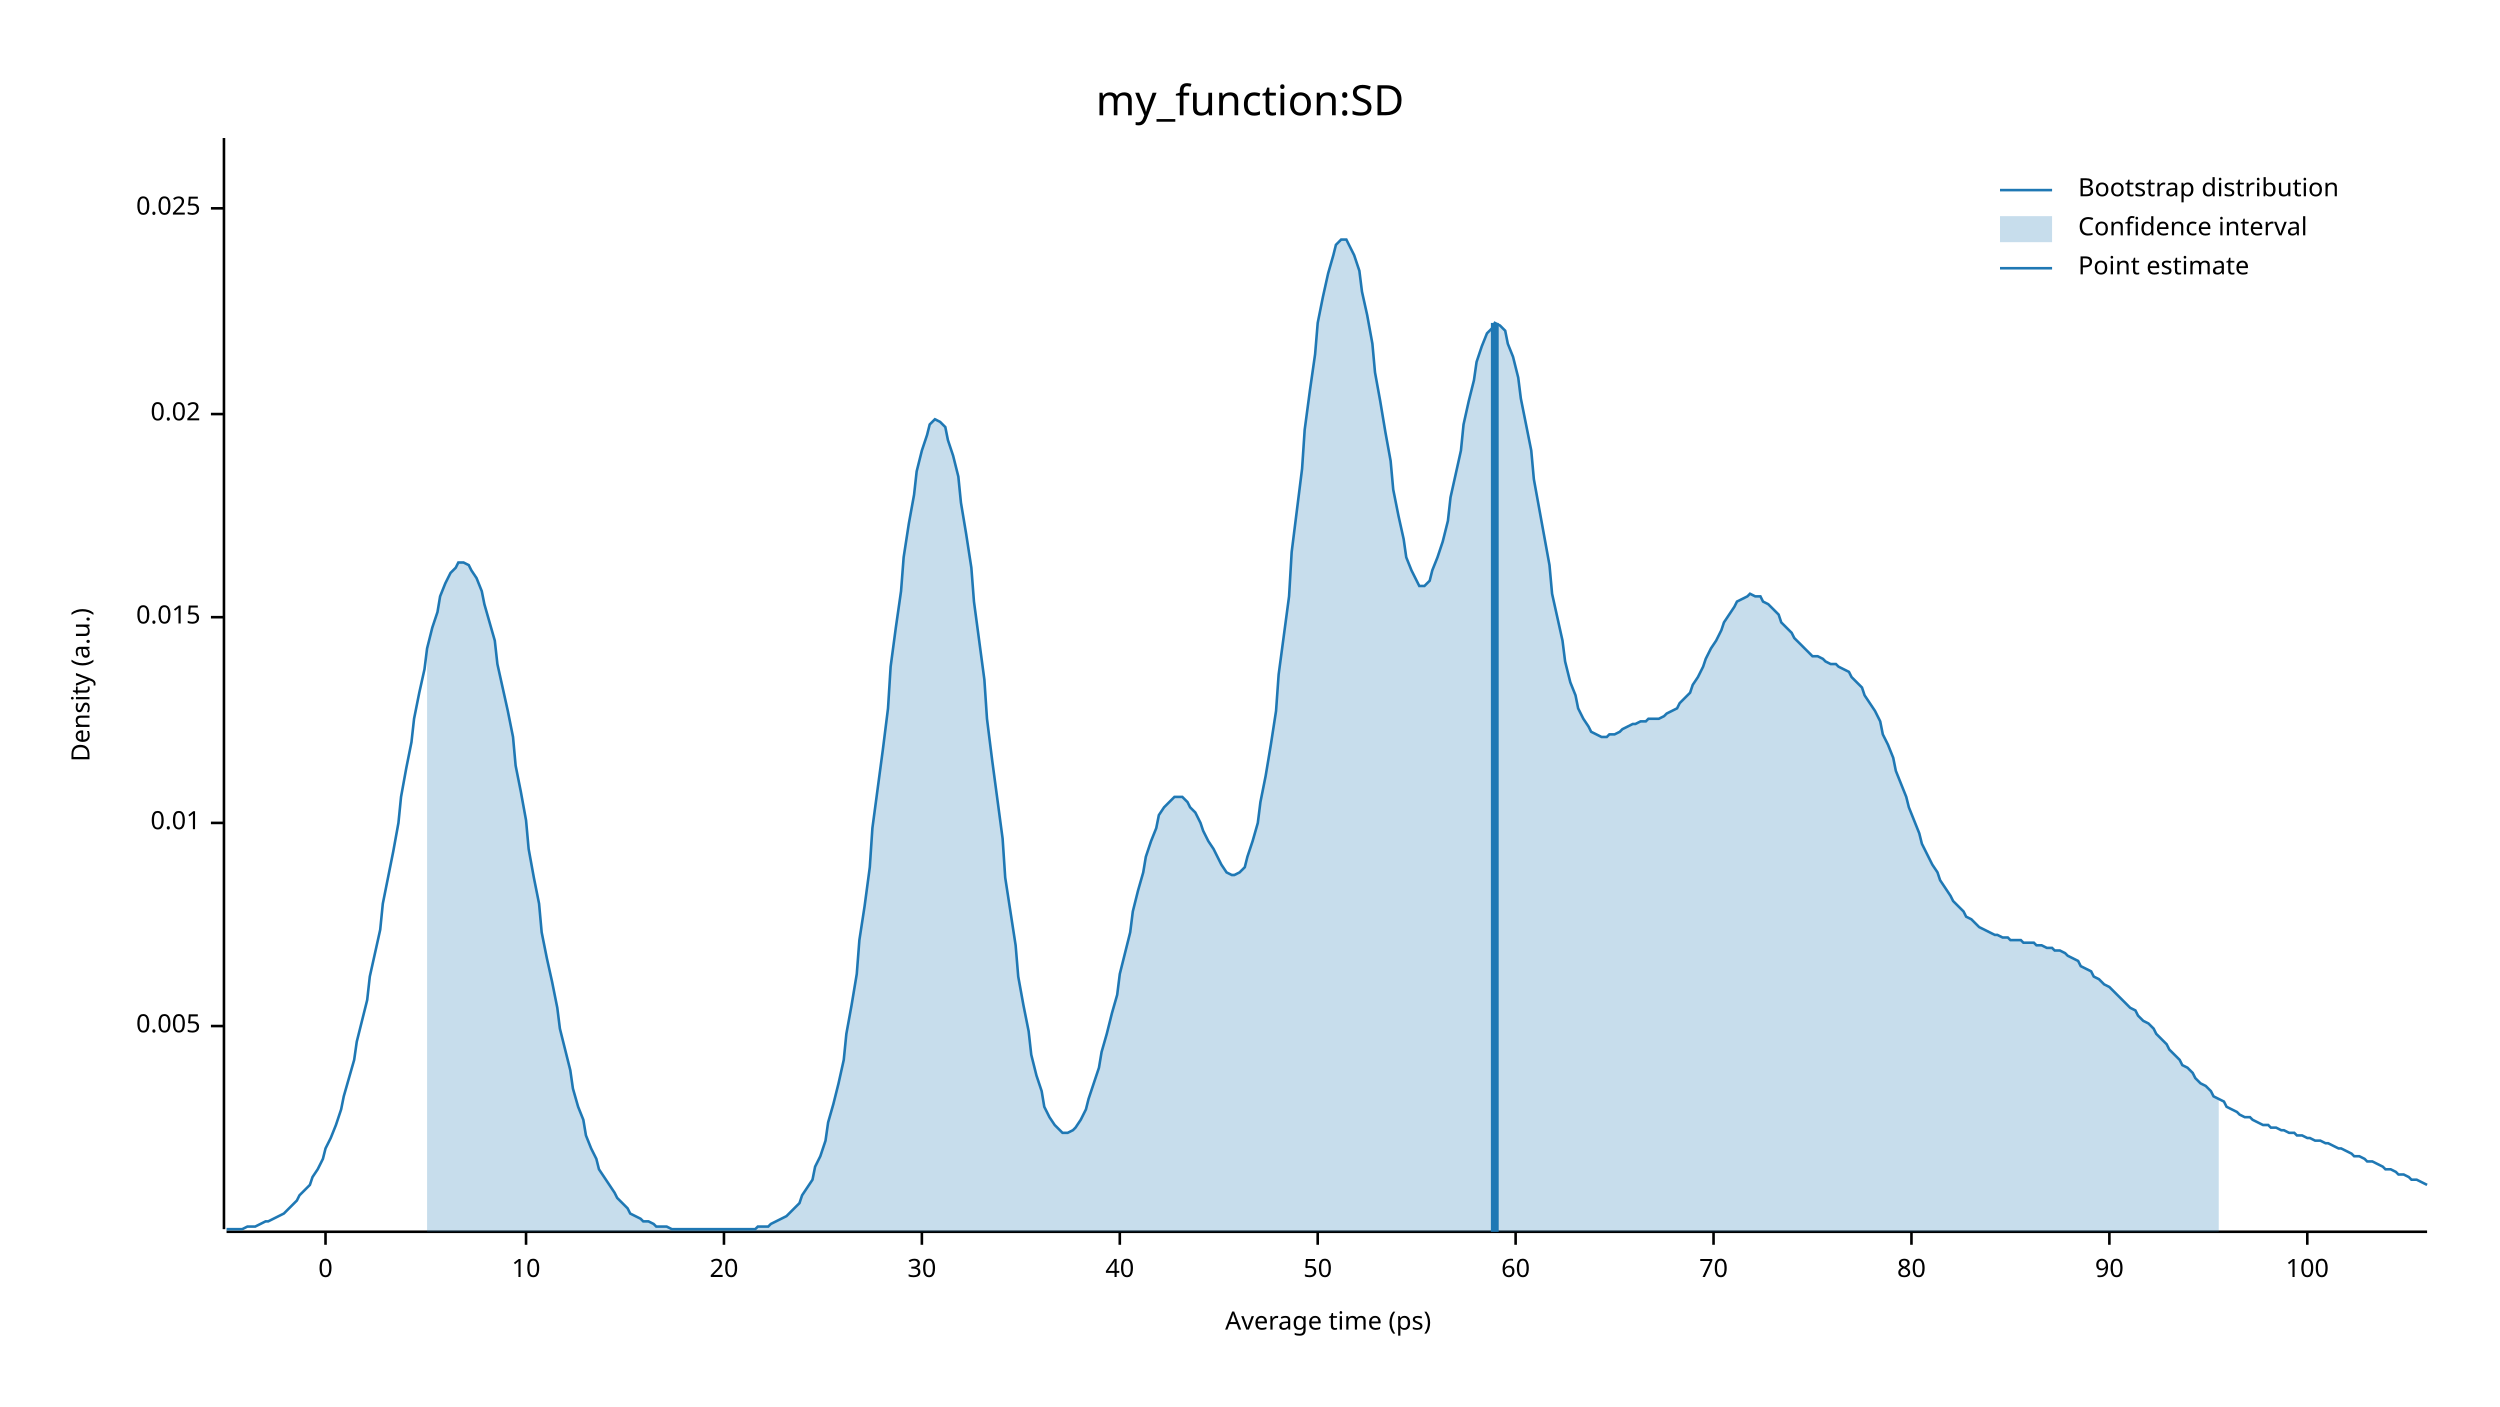
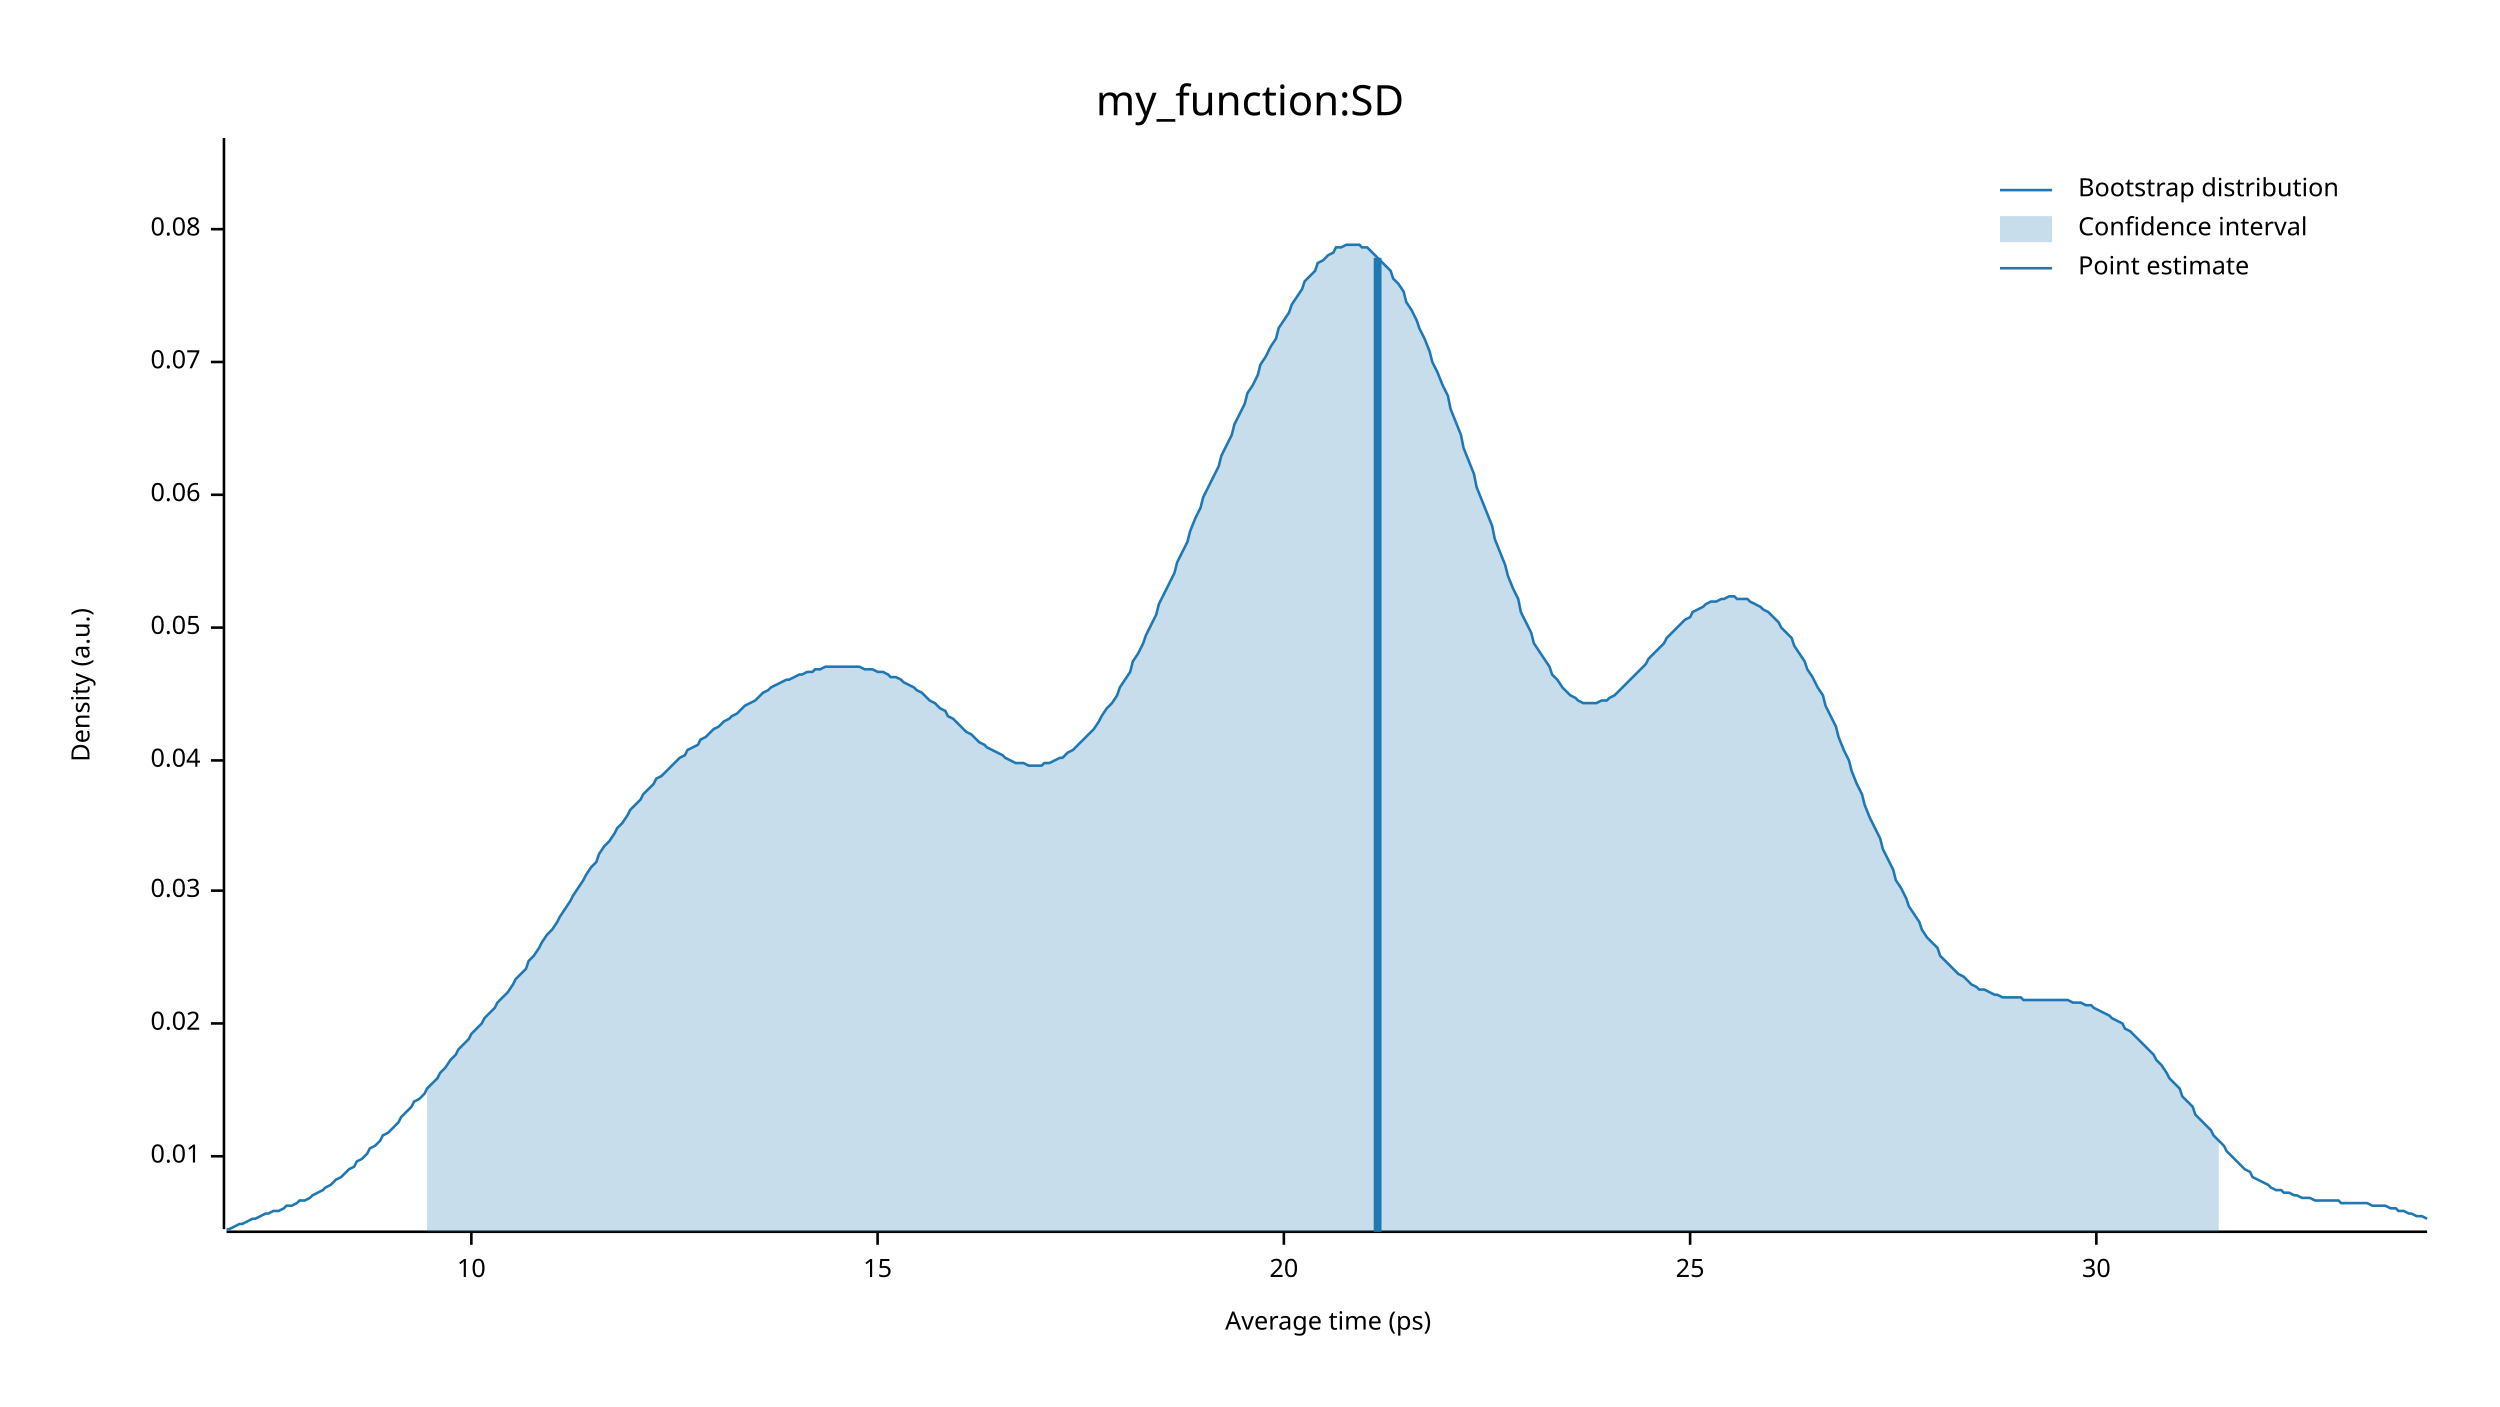
<svg xmlns="http://www.w3.org/2000/svg" width="960" height="540" viewBox="0 0 960 540">
  <text x="480" y="32" dy="0.76em" text-anchor="middle" font-family="sans-serif" font-size="16.129" opacity="1" fill="#000000">
my_function:SD
</text>
  <text x="27" y="263" dy="0.76em" text-anchor="middle" font-family="sans-serif" font-size="9.677" opacity="1" fill="#000000" transform="rotate(270, 27, 263)">
Density (a.u.)
</text>
  <text x="510" y="513" dy="-0.5ex" text-anchor="middle" font-family="sans-serif" font-size="9.677" opacity="1" fill="#000000">
Average time (ps)
</text>
  <polyline fill="none" opacity="1" stroke="#000000" stroke-width="1" points="86,53 86,472 " />
-   <text x="77" y="394" dy="0.5ex" text-anchor="end" font-family="sans-serif" font-size="9.677" opacity="1" fill="#000000">
- 0.005
- </text>
-   <polyline fill="none" opacity="1" stroke="#000000" stroke-width="1" points="81,394 86,394 " />
-   <text x="77" y="316" dy="0.5ex" text-anchor="end" font-family="sans-serif" font-size="9.677" opacity="1" fill="#000000">
+   <text x="77" y="444" dy="0.5ex" text-anchor="end" font-family="sans-serif" font-size="9.677" opacity="1" fill="#000000">
0.01
</text>
-   <polyline fill="none" opacity="1" stroke="#000000" stroke-width="1" points="81,316 86,316 " />
-   <text x="77" y="237" dy="0.5ex" text-anchor="end" font-family="sans-serif" font-size="9.677" opacity="1" fill="#000000">
- 0.015
- </text>
-   <polyline fill="none" opacity="1" stroke="#000000" stroke-width="1" points="81,237 86,237 " />
-   <text x="77" y="159" dy="0.5ex" text-anchor="end" font-family="sans-serif" font-size="9.677" opacity="1" fill="#000000">
+   <polyline fill="none" opacity="1" stroke="#000000" stroke-width="1" points="81,444 86,444 " />
+   <text x="77" y="393" dy="0.5ex" text-anchor="end" font-family="sans-serif" font-size="9.677" opacity="1" fill="#000000">
0.02
</text>
-   <polyline fill="none" opacity="1" stroke="#000000" stroke-width="1" points="81,159 86,159 " />
-   <text x="77" y="80" dy="0.5ex" text-anchor="end" font-family="sans-serif" font-size="9.677" opacity="1" fill="#000000">
- 0.025
+   <polyline fill="none" opacity="1" stroke="#000000" stroke-width="1" points="81,393 86,393 " />
+   <text x="77" y="342" dy="0.5ex" text-anchor="end" font-family="sans-serif" font-size="9.677" opacity="1" fill="#000000">
+ 0.03
</text>
-   <polyline fill="none" opacity="1" stroke="#000000" stroke-width="1" points="81,80 86,80 " />
+   <polyline fill="none" opacity="1" stroke="#000000" stroke-width="1" points="81,342 86,342 " />
+   <text x="77" y="292" dy="0.5ex" text-anchor="end" font-family="sans-serif" font-size="9.677" opacity="1" fill="#000000">
+ 0.04
+ </text>
+   <polyline fill="none" opacity="1" stroke="#000000" stroke-width="1" points="81,292 86,292 " />
+   <text x="77" y="241" dy="0.5ex" text-anchor="end" font-family="sans-serif" font-size="9.677" opacity="1" fill="#000000">
+ 0.05
+ </text>
+   <polyline fill="none" opacity="1" stroke="#000000" stroke-width="1" points="81,241 86,241 " />
+   <text x="77" y="190" dy="0.5ex" text-anchor="end" font-family="sans-serif" font-size="9.677" opacity="1" fill="#000000">
+ 0.06
+ </text>
+   <polyline fill="none" opacity="1" stroke="#000000" stroke-width="1" points="81,190 86,190 " />
+   <text x="77" y="139" dy="0.5ex" text-anchor="end" font-family="sans-serif" font-size="9.677" opacity="1" fill="#000000">
+ 0.07
+ </text>
+   <polyline fill="none" opacity="1" stroke="#000000" stroke-width="1" points="81,139 86,139 " />
+   <text x="77" y="88" dy="0.5ex" text-anchor="end" font-family="sans-serif" font-size="9.677" opacity="1" fill="#000000">
+ 0.08
+ </text>
+   <polyline fill="none" opacity="1" stroke="#000000" stroke-width="1" points="81,88 86,88 " />
  <polyline fill="none" opacity="1" stroke="#000000" stroke-width="1" points="87,473 932,473 " />
-   <text x="125" y="483" dy="0.76em" text-anchor="middle" font-family="sans-serif" font-size="9.677" opacity="1" fill="#000000">
- 0
- </text>
-   <polyline fill="none" opacity="1" stroke="#000000" stroke-width="1" points="125,473 125,478 " />
-   <text x="202" y="483" dy="0.76em" text-anchor="middle" font-family="sans-serif" font-size="9.677" opacity="1" fill="#000000">
+   <text x="181" y="483" dy="0.76em" text-anchor="middle" font-family="sans-serif" font-size="9.677" opacity="1" fill="#000000">
10
</text>
-   <polyline fill="none" opacity="1" stroke="#000000" stroke-width="1" points="202,473 202,478 " />
-   <text x="278" y="483" dy="0.76em" text-anchor="middle" font-family="sans-serif" font-size="9.677" opacity="1" fill="#000000">
+   <polyline fill="none" opacity="1" stroke="#000000" stroke-width="1" points="181,473 181,478 " />
+   <text x="337" y="483" dy="0.76em" text-anchor="middle" font-family="sans-serif" font-size="9.677" opacity="1" fill="#000000">
+ 15
+ </text>
+   <polyline fill="none" opacity="1" stroke="#000000" stroke-width="1" points="337,473 337,478 " />
+   <text x="493" y="483" dy="0.76em" text-anchor="middle" font-family="sans-serif" font-size="9.677" opacity="1" fill="#000000">
20
</text>
-   <polyline fill="none" opacity="1" stroke="#000000" stroke-width="1" points="278,473 278,478 " />
-   <text x="354" y="483" dy="0.76em" text-anchor="middle" font-family="sans-serif" font-size="9.677" opacity="1" fill="#000000">
+   <polyline fill="none" opacity="1" stroke="#000000" stroke-width="1" points="493,473 493,478 " />
+   <text x="649" y="483" dy="0.76em" text-anchor="middle" font-family="sans-serif" font-size="9.677" opacity="1" fill="#000000">
+ 25
+ </text>
+   <polyline fill="none" opacity="1" stroke="#000000" stroke-width="1" points="649,473 649,478 " />
+   <text x="805" y="483" dy="0.76em" text-anchor="middle" font-family="sans-serif" font-size="9.677" opacity="1" fill="#000000">
30
</text>
-   <polyline fill="none" opacity="1" stroke="#000000" stroke-width="1" points="354,473 354,478 " />
-   <text x="430" y="483" dy="0.76em" text-anchor="middle" font-family="sans-serif" font-size="9.677" opacity="1" fill="#000000">
- 40
- </text>
-   <polyline fill="none" opacity="1" stroke="#000000" stroke-width="1" points="430,473 430,478 " />
-   <text x="506" y="483" dy="0.76em" text-anchor="middle" font-family="sans-serif" font-size="9.677" opacity="1" fill="#000000">
- 50
- </text>
-   <polyline fill="none" opacity="1" stroke="#000000" stroke-width="1" points="506,473 506,478 " />
-   <text x="582" y="483" dy="0.76em" text-anchor="middle" font-family="sans-serif" font-size="9.677" opacity="1" fill="#000000">
- 60
- </text>
-   <polyline fill="none" opacity="1" stroke="#000000" stroke-width="1" points="582,473 582,478 " />
-   <text x="658" y="483" dy="0.76em" text-anchor="middle" font-family="sans-serif" font-size="9.677" opacity="1" fill="#000000">
- 70
- </text>
-   <polyline fill="none" opacity="1" stroke="#000000" stroke-width="1" points="658,473 658,478 " />
-   <text x="734" y="483" dy="0.76em" text-anchor="middle" font-family="sans-serif" font-size="9.677" opacity="1" fill="#000000">
- 80
- </text>
-   <polyline fill="none" opacity="1" stroke="#000000" stroke-width="1" points="734,473 734,478 " />
-   <text x="810" y="483" dy="0.76em" text-anchor="middle" font-family="sans-serif" font-size="9.677" opacity="1" fill="#000000">
- 90
- </text>
-   <polyline fill="none" opacity="1" stroke="#000000" stroke-width="1" points="810,473 810,478 " />
-   <text x="886" y="483" dy="0.76em" text-anchor="middle" font-family="sans-serif" font-size="9.677" opacity="1" fill="#000000">
- 100
- </text>
-   <polyline fill="none" opacity="1" stroke="#000000" stroke-width="1" points="886,473 886,478 " />
-   <polyline fill="none" opacity="1" stroke="#1F78B4" stroke-width="1" points="87,472 88,472 90,472 92,472 93,472 95,471 97,471 98,471 100,470 102,469 103,469 105,468 107,467 109,466 110,465 112,463 114,461 115,459 117,457 119,455 120,452 122,449 124,445 125,441 127,437 129,432 131,426 132,421 134,414 136,407 137,400 139,392 141,384 142,375 144,366 146,357 147,347 149,337 151,327 153,316 154,306 156,295 158,285 159,276 161,266 163,257 164,249 166,241 168,235 169,229 171,224 173,220 175,218 176,216 178,216 180,217 181,219 183,222 185,227 186,232 188,239 190,246 191,255 193,264 195,273 197,283 198,294 200,304 202,315 203,326 205,337 207,347 208,358 210,368 212,377 214,387 215,395 217,403 219,411 220,418 222,425 224,430 225,436 227,441 229,445 230,449 232,452 234,455 236,458 237,460 239,462 241,464 242,466 244,467 246,468 247,469 249,469 251,470 252,471 254,471 256,471 258,472 259,472 261,472 263,472 264,472 266,472 268,472 269,472 271,472 273,472 274,472 276,472 278,472 280,472 281,472 283,472 285,472 286,472 288,472 290,472 291,471 293,471 295,471 296,470 298,469 300,468 302,467 303,466 305,464 307,462 308,459 310,456 312,453 313,448 315,444 317,438 318,431 320,424 322,416 324,407 325,397 327,386 329,374 330,361 332,348 334,333 335,318 337,303 339,288 341,272 342,256 344,241 346,227 347,214 349,201 351,190 352,181 354,173 356,167 357,163 359,161 361,162 363,164 364,169 366,175 368,183 369,193 371,205 373,218 374,231 376,246 378,261 379,276 381,292 383,307 385,322 386,337 388,350 390,363 391,375 393,386 395,396 396,405 398,413 400,419 401,425 403,429 405,432 407,434 408,435 410,435 412,434 413,433 415,430 417,426 418,422 420,416 422,410 423,404 425,397 427,389 429,382 430,374 432,366 434,358 435,350 437,342 439,335 440,329 442,323 444,318 445,313 447,310 449,308 451,306 452,306 454,306 456,308 457,310 459,312 461,316 462,319 464,323 466,326 468,330 469,332 471,335 473,336 474,336 476,335 478,333 479,329 481,323 483,316 484,308 486,298 488,286 490,273 491,259 493,244 495,229 496,212 498,196 500,180 501,165 503,150 505,136 506,124 508,114 510,105 512,98 513,94 515,92 517,92 518,94 520,98 522,104 523,112 525,121 527,132 528,143 530,154 532,166 534,177 535,188 537,198 539,207 540,214 542,219 544,223 545,225 547,225 549,223 550,219 552,214 554,208 556,200 557,191 559,182 561,173 562,163 564,154 566,146 567,139 569,133 571,128 573,126 574,124 576,125 578,127 579,132 581,137 583,145 584,153 586,163 588,173 589,184 591,195 593,206 595,217 596,228 598,237 600,246 601,254 603,262 605,267 606,272 608,276 610,279 611,281 613,282 615,283 617,283 618,282 620,282 622,281 623,280 625,279 627,278 628,278 630,277 632,277 633,276 635,276 637,276 639,275 640,274 642,273 644,272 645,270 647,268 649,266 650,263 652,260 654,256 655,253 657,249 659,246 661,242 662,239 664,236 666,233 667,231 669,230 671,229 672,228 674,229 676,229 677,231 679,232 681,234 683,236 684,239 686,241 688,243 689,245 691,247 693,249 694,250 696,252 698,252 700,253 701,254 703,255 705,255 706,256 708,257 710,258 711,260 713,262 715,264 716,267 718,270 720,273 722,277 723,282 725,286 727,291 728,296 730,301 732,306 733,310 735,315 737,320 738,324 740,328 742,332 744,335 745,338 747,341 749,344 750,346 752,348 754,350 755,352 757,353 759,355 760,356 762,357 764,358 766,359 767,359 769,360 771,360 772,361 774,361 776,361 777,362 779,362 781,362 782,363 784,363 786,364 788,364 789,365 791,365 793,366 794,367 796,368 798,369 799,371 801,372 803,373 804,375 806,376 808,378 810,379 811,380 813,382 815,384 816,385 818,387 820,388 821,390 823,392 825,393 827,395 828,397 830,399 832,401 833,403 835,405 837,407 838,409 840,410 842,412 843,414 845,416 847,417 849,419 850,421 852,422 854,423 855,425 857,426 859,427 860,428 862,429 864,429 865,430 867,431 869,432 871,432 872,433 874,433 876,434 877,434 879,435 881,435 882,436 884,436 886,437 887,437 889,438 891,438 893,439 894,439 896,440 898,441 899,441 901,442 903,443 904,444 906,444 908,445 909,446 911,446 913,447 915,448 916,449 918,449 920,450 921,451 923,451 925,452 926,453 928,453 930,454 932,455 " />
-   <polygon opacity="0.25" fill="#1F78B4" points="164,249 166,241 168,235 169,229 171,224 173,220 175,218 176,216 178,216 180,217 181,219 183,222 185,227 186,232 188,239 190,246 191,255 193,264 195,273 197,283 198,294 200,304 202,315 203,326 205,337 207,347 208,358 210,368 212,377 214,387 215,395 217,403 219,411 220,418 222,425 224,430 225,436 227,441 229,445 230,449 232,452 234,455 236,458 237,460 239,462 241,464 242,466 244,467 246,468 247,469 249,469 251,470 252,471 254,471 256,471 258,472 259,472 261,472 263,472 264,472 266,472 268,472 269,472 271,472 273,472 274,472 276,472 278,472 280,472 281,472 283,472 285,472 286,472 288,472 290,472 291,471 293,471 295,471 296,470 298,469 300,468 302,467 303,466 305,464 307,462 308,459 310,456 312,453 313,448 315,444 317,438 318,431 320,424 322,416 324,407 325,397 327,386 329,374 330,361 332,348 334,333 335,318 337,303 339,288 341,272 342,256 344,241 346,227 347,214 349,201 351,190 352,181 354,173 356,167 357,163 359,161 361,162 363,164 364,169 366,175 368,183 369,193 371,205 373,218 374,231 376,246 378,261 379,276 381,292 383,307 385,322 386,337 388,350 390,363 391,375 393,386 395,396 396,405 398,413 400,419 401,425 403,429 405,432 407,434 408,435 410,435 412,434 413,433 415,430 417,426 418,422 420,416 422,410 423,404 425,397 427,389 429,382 430,374 432,366 434,358 435,350 437,342 439,335 440,329 442,323 444,318 445,313 447,310 449,308 451,306 452,306 454,306 456,308 457,310 459,312 461,316 462,319 464,323 466,326 468,330 469,332 471,335 473,336 474,336 476,335 478,333 479,329 481,323 483,316 484,308 486,298 488,286 490,273 491,259 493,244 495,229 496,212 498,196 500,180 501,165 503,150 505,136 506,124 508,114 510,105 512,98 513,94 515,92 517,92 518,94 520,98 522,104 523,112 525,121 527,132 528,143 530,154 532,166 534,177 535,188 537,198 539,207 540,214 542,219 544,223 545,225 547,225 549,223 550,219 552,214 554,208 556,200 557,191 559,182 561,173 562,163 564,154 566,146 567,139 569,133 571,128 573,126 574,124 576,125 578,127 579,132 581,137 583,145 584,153 586,163 588,173 589,184 591,195 593,206 595,217 596,228 598,237 600,246 601,254 603,262 605,267 606,272 608,276 610,279 611,281 613,282 615,283 617,283 618,282 620,282 622,281 623,280 625,279 627,278 628,278 630,277 632,277 633,276 635,276 637,276 639,275 640,274 642,273 644,272 645,270 647,268 649,266 650,263 652,260 654,256 655,253 657,249 659,246 661,242 662,239 664,236 666,233 667,231 669,230 671,229 672,228 674,229 676,229 677,231 679,232 681,234 683,236 684,239 686,241 688,243 689,245 691,247 693,249 694,250 696,252 698,252 700,253 701,254 703,255 705,255 706,256 708,257 710,258 711,260 713,262 715,264 716,267 718,270 720,273 722,277 723,282 725,286 727,291 728,296 730,301 732,306 733,310 735,315 737,320 738,324 740,328 742,332 744,335 745,338 747,341 749,344 750,346 752,348 754,350 755,352 757,353 759,355 760,356 762,357 764,358 766,359 767,359 769,360 771,360 772,361 774,361 776,361 777,362 779,362 781,362 782,363 784,363 786,364 788,364 789,365 791,365 793,366 794,367 796,368 798,369 799,371 801,372 803,373 804,375 806,376 808,378 810,379 811,380 813,382 815,384 816,385 818,387 820,388 821,390 823,392 825,393 827,395 828,397 830,399 832,401 833,403 835,405 837,407 838,409 840,410 842,412 843,414 845,416 847,417 849,419 850,421 852,422 852,473 164,473 " />
-   <polyline fill="none" opacity="1" stroke="#1F78B4" stroke-width="3" points="574,473 574,124 " />
+   <polyline fill="none" opacity="1" stroke="#000000" stroke-width="1" points="805,473 805,478 " />
+   <polyline fill="none" opacity="1" stroke="#1F78B4" stroke-width="1" points="87,472 88,472 90,471 92,470 93,470 95,469 97,468 98,468 100,467 102,466 103,466 105,465 107,465 109,464 110,463 112,463 114,462 115,461 117,461 119,460 120,459 122,458 124,457 125,456 127,455 129,453 131,452 132,451 134,449 136,448 137,446 139,445 141,443 142,441 144,440 146,438 147,436 149,435 151,433 153,431 154,429 156,427 158,425 159,423 161,422 163,420 164,418 166,416 168,414 169,412 171,410 173,407 175,405 176,403 178,401 180,399 181,397 183,395 185,393 186,391 188,389 190,387 191,385 193,383 195,381 197,378 198,376 200,374 202,372 203,369 205,367 207,364 208,362 210,359 212,357 214,354 215,352 217,349 219,346 220,344 222,341 224,338 225,336 227,333 229,331 230,328 232,325 234,323 236,320 237,318 239,316 241,313 242,311 244,309 246,307 247,305 249,303 251,301 252,299 254,298 256,296 258,294 259,293 261,291 263,290 264,288 266,287 268,286 269,284 271,283 273,281 274,280 276,279 278,277 280,276 281,275 283,274 285,272 286,271 288,270 290,269 291,268 293,266 295,265 296,264 298,263 300,262 302,261 303,261 305,260 307,259 308,259 310,258 312,258 313,257 315,257 317,256 318,256 320,256 322,256 324,256 325,256 327,256 329,256 330,256 332,257 334,257 335,257 337,258 339,258 341,259 342,260 344,260 346,261 347,262 349,263 351,264 352,265 354,266 356,268 357,269 359,270 361,272 363,273 364,275 366,276 368,278 369,279 371,281 373,282 374,283 376,285 378,286 379,287 381,288 383,289 385,290 386,291 388,292 390,293 391,293 393,293 395,294 396,294 398,294 400,294 401,293 403,293 405,292 407,291 408,291 410,289 412,288 413,287 415,285 417,283 418,282 420,280 422,277 423,275 425,272 427,270 429,267 430,264 432,261 434,258 435,254 437,251 439,247 440,244 442,240 444,236 445,232 447,228 449,224 451,220 452,216 454,212 456,208 457,204 459,199 461,195 462,191 464,187 466,183 468,179 469,175 471,171 473,167 474,163 476,159 478,155 479,151 481,148 483,144 484,140 486,137 488,133 490,130 491,126 493,123 495,120 496,117 498,114 500,111 501,108 503,106 505,104 506,101 508,100 510,98 512,97 513,95 515,95 517,94 518,94 520,94 522,94 523,95 525,95 527,97 528,98 530,100 532,102 534,104 535,107 537,109 539,112 540,116 542,119 544,123 545,126 547,130 549,135 550,139 552,143 554,148 556,152 557,157 559,162 561,167 562,172 564,177 566,182 567,187 569,192 571,197 573,202 574,207 576,212 578,217 579,221 581,226 583,230 584,235 586,239 588,243 589,247 591,250 593,253 595,256 596,259 598,261 600,264 601,265 603,267 605,268 606,269 608,270 610,270 611,270 613,270 615,269 617,269 618,268 620,267 622,265 623,264 625,262 627,260 628,259 630,257 632,255 633,253 635,251 637,249 639,247 640,245 642,243 644,241 645,240 647,238 649,237 650,235 652,234 654,233 655,232 657,231 659,231 661,230 662,230 664,229 666,229 667,230 669,230 671,230 672,231 674,232 676,233 677,234 679,235 681,237 683,239 684,241 686,243 688,245 689,248 691,251 693,254 694,257 696,260 698,264 700,267 701,271 703,275 705,279 706,283 708,288 710,292 711,296 713,301 715,305 716,309 718,314 720,318 722,322 723,326 725,330 727,334 728,338 730,341 732,345 733,348 735,351 737,354 738,357 740,360 742,362 744,364 745,367 747,369 749,371 750,372 752,374 754,375 755,376 757,378 759,379 760,380 762,380 764,381 766,382 767,382 769,383 771,383 772,383 774,383 776,383 777,384 779,384 781,384 782,384 784,384 786,384 788,384 789,384 791,384 793,384 794,384 796,385 798,385 799,385 801,386 803,386 804,387 806,388 808,389 810,390 811,391 813,392 815,393 816,395 818,396 820,398 821,399 823,401 825,403 827,405 828,407 830,409 832,412 833,414 835,416 837,418 838,421 840,423 842,425 843,428 845,430 847,432 849,434 850,436 852,438 854,440 855,442 857,444 859,446 860,447 862,449 864,450 865,452 867,453 869,454 871,455 872,456 874,457 876,457 877,458 879,458 881,459 882,459 884,460 886,460 887,460 889,461 891,461 893,461 894,461 896,461 898,461 899,462 901,462 903,462 904,462 906,462 908,462 909,462 911,463 913,463 915,463 916,463 918,464 920,464 921,465 923,465 925,466 926,466 928,467 930,467 932,468 " />
+   <polygon opacity="0.25" fill="#1F78B4" points="164,418 166,416 168,414 169,412 171,410 173,407 175,405 176,403 178,401 180,399 181,397 183,395 185,393 186,391 188,389 190,387 191,385 193,383 195,381 197,378 198,376 200,374 202,372 203,369 205,367 207,364 208,362 210,359 212,357 214,354 215,352 217,349 219,346 220,344 222,341 224,338 225,336 227,333 229,331 230,328 232,325 234,323 236,320 237,318 239,316 241,313 242,311 244,309 246,307 247,305 249,303 251,301 252,299 254,298 256,296 258,294 259,293 261,291 263,290 264,288 266,287 268,286 269,284 271,283 273,281 274,280 276,279 278,277 280,276 281,275 283,274 285,272 286,271 288,270 290,269 291,268 293,266 295,265 296,264 298,263 300,262 302,261 303,261 305,260 307,259 308,259 310,258 312,258 313,257 315,257 317,256 318,256 320,256 322,256 324,256 325,256 327,256 329,256 330,256 332,257 334,257 335,257 337,258 339,258 341,259 342,260 344,260 346,261 347,262 349,263 351,264 352,265 354,266 356,268 357,269 359,270 361,272 363,273 364,275 366,276 368,278 369,279 371,281 373,282 374,283 376,285 378,286 379,287 381,288 383,289 385,290 386,291 388,292 390,293 391,293 393,293 395,294 396,294 398,294 400,294 401,293 403,293 405,292 407,291 408,291 410,289 412,288 413,287 415,285 417,283 418,282 420,280 422,277 423,275 425,272 427,270 429,267 430,264 432,261 434,258 435,254 437,251 439,247 440,244 442,240 444,236 445,232 447,228 449,224 451,220 452,216 454,212 456,208 457,204 459,199 461,195 462,191 464,187 466,183 468,179 469,175 471,171 473,167 474,163 476,159 478,155 479,151 481,148 483,144 484,140 486,137 488,133 490,130 491,126 493,123 495,120 496,117 498,114 500,111 501,108 503,106 505,104 506,101 508,100 510,98 512,97 513,95 515,95 517,94 518,94 520,94 522,94 523,95 525,95 527,97 528,98 530,100 532,102 534,104 535,107 537,109 539,112 540,116 542,119 544,123 545,126 547,130 549,135 550,139 552,143 554,148 556,152 557,157 559,162 561,167 562,172 564,177 566,182 567,187 569,192 571,197 573,202 574,207 576,212 578,217 579,221 581,226 583,230 584,235 586,239 588,243 589,247 591,250 593,253 595,256 596,259 598,261 600,264 601,265 603,267 605,268 606,269 608,270 610,270 611,270 613,270 615,269 617,269 618,268 620,267 622,265 623,264 625,262 627,260 628,259 630,257 632,255 633,253 635,251 637,249 639,247 640,245 642,243 644,241 645,240 647,238 649,237 650,235 652,234 654,233 655,232 657,231 659,231 661,230 662,230 664,229 666,229 667,230 669,230 671,230 672,231 674,232 676,233 677,234 679,235 681,237 683,239 684,241 686,243 688,245 689,248 691,251 693,254 694,257 696,260 698,264 700,267 701,271 703,275 705,279 706,283 708,288 710,292 711,296 713,301 715,305 716,309 718,314 720,318 722,322 723,326 725,330 727,334 728,338 730,341 732,345 733,348 735,351 737,354 738,357 740,360 742,362 744,364 745,367 747,369 749,371 750,372 752,374 754,375 755,376 757,378 759,379 760,380 762,380 764,381 766,382 767,382 769,383 771,383 772,383 774,383 776,383 777,384 779,384 781,384 782,384 784,384 786,384 788,384 789,384 791,384 793,384 794,384 796,385 798,385 799,385 801,386 803,386 804,387 806,388 808,389 810,390 811,391 813,392 815,393 816,395 818,396 820,398 821,399 823,401 825,403 827,405 828,407 830,409 832,412 833,414 835,416 837,418 838,421 840,423 842,425 843,428 845,430 847,432 849,434 850,436 852,438 852,473 164,473 " />
+   <polyline fill="none" opacity="1" stroke="#1F78B4" stroke-width="3" points="529,473 529,99 " />
  <text x="798" y="68" dy="0.76em" text-anchor="start" font-family="sans-serif" font-size="9.677" opacity="1" fill="#000000">
Bootstrap distribution
</text>
  <text x="798" y="83" dy="0.76em" text-anchor="start" font-family="sans-serif" font-size="9.677" opacity="1" fill="#000000">
Confidence interval
</text>
  <text x="798" y="98" dy="0.76em" text-anchor="start" font-family="sans-serif" font-size="9.677" opacity="1" fill="#000000">
Point estimate
</text>
  <polyline fill="none" opacity="1" stroke="#1F78B4" stroke-width="1" points="768,73 788,73 " />
  <rect x="768" y="83" width="20" height="10" opacity="0.25" fill="#1F78B4" stroke="none" />
  <polyline fill="none" opacity="1" stroke="#1F78B4" stroke-width="1" points="768,103 788,103 " />
</svg>
